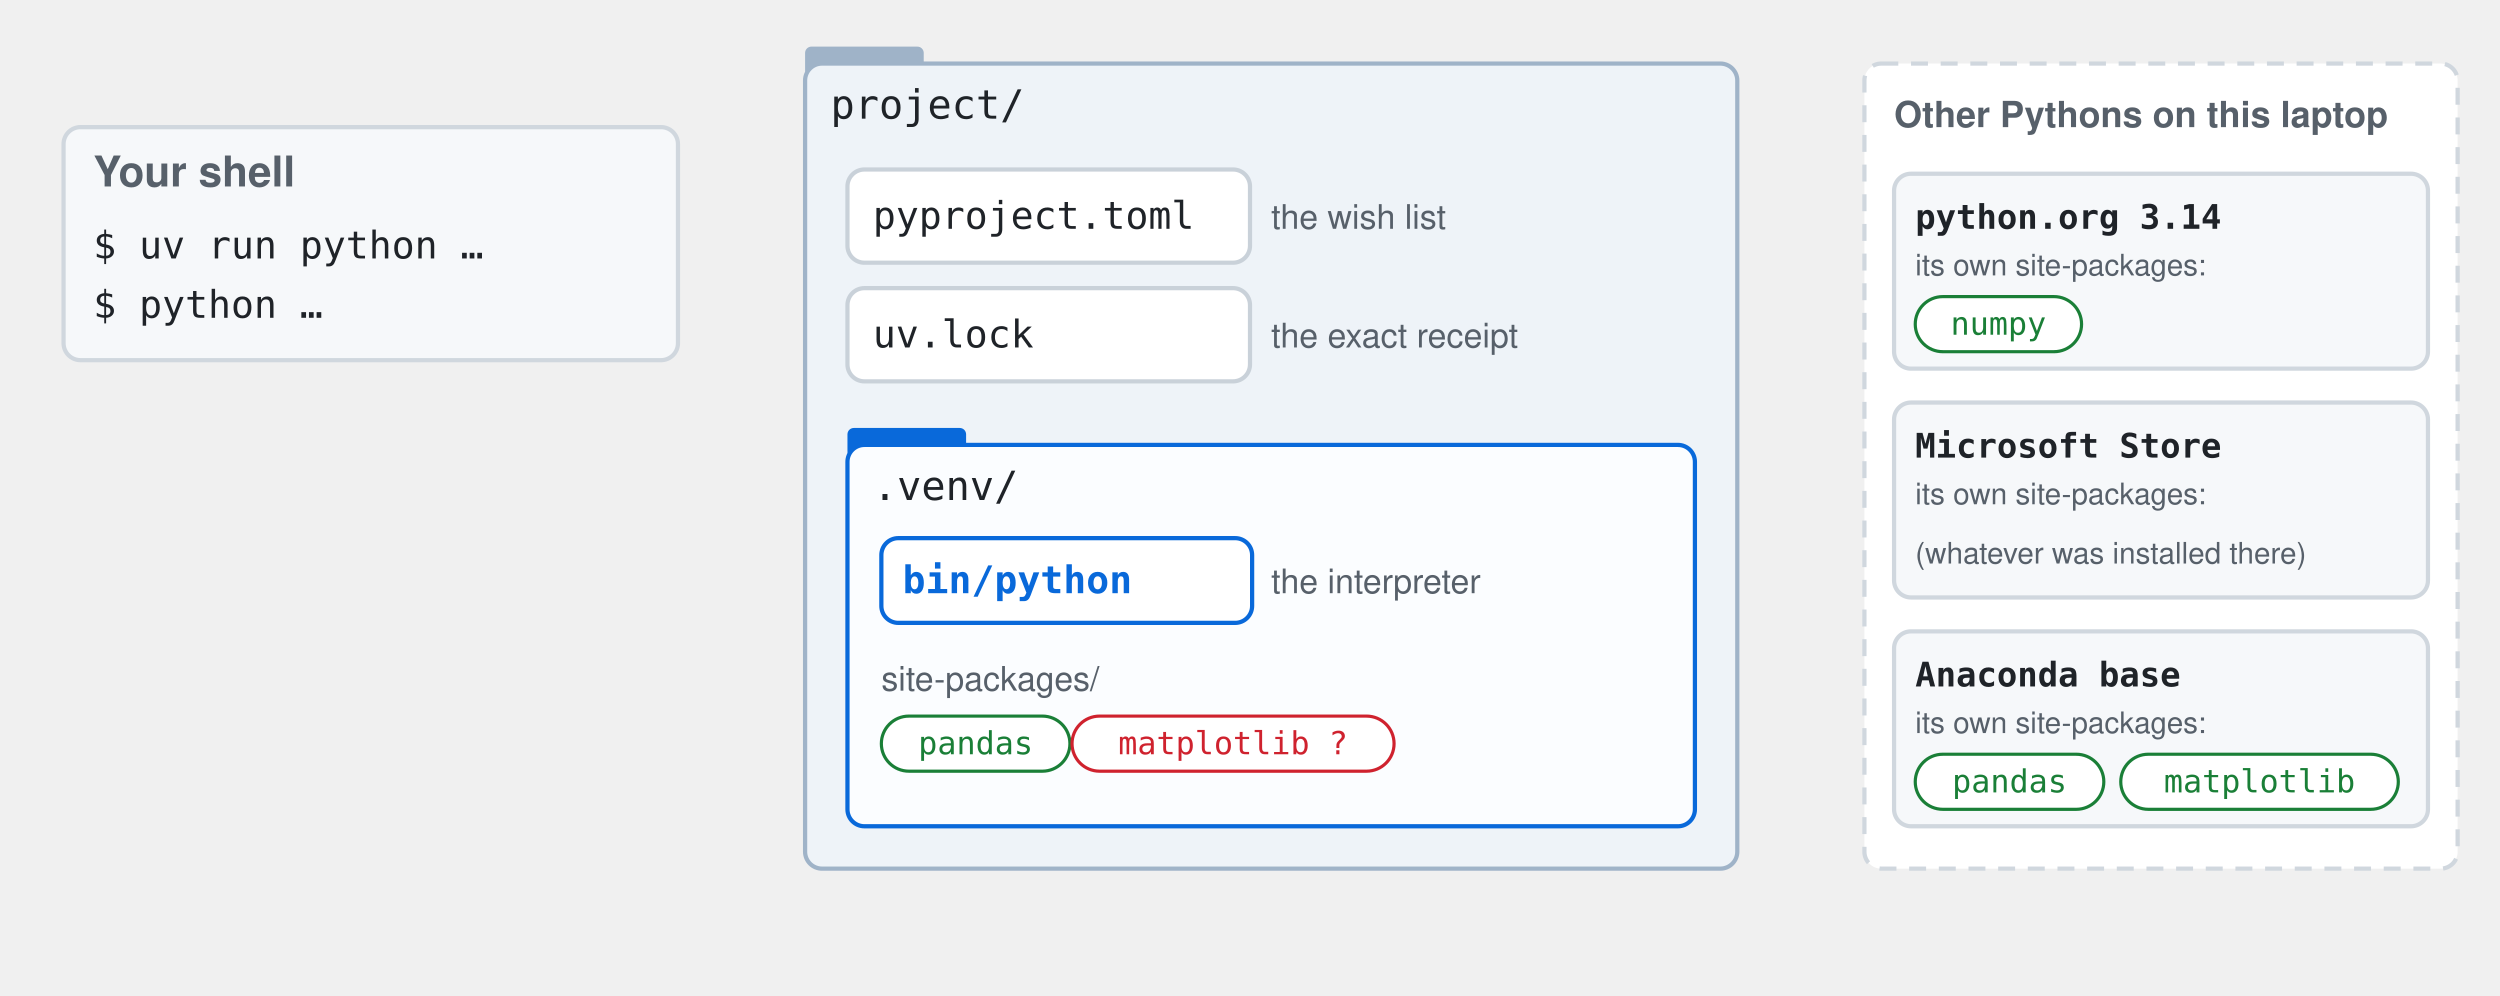
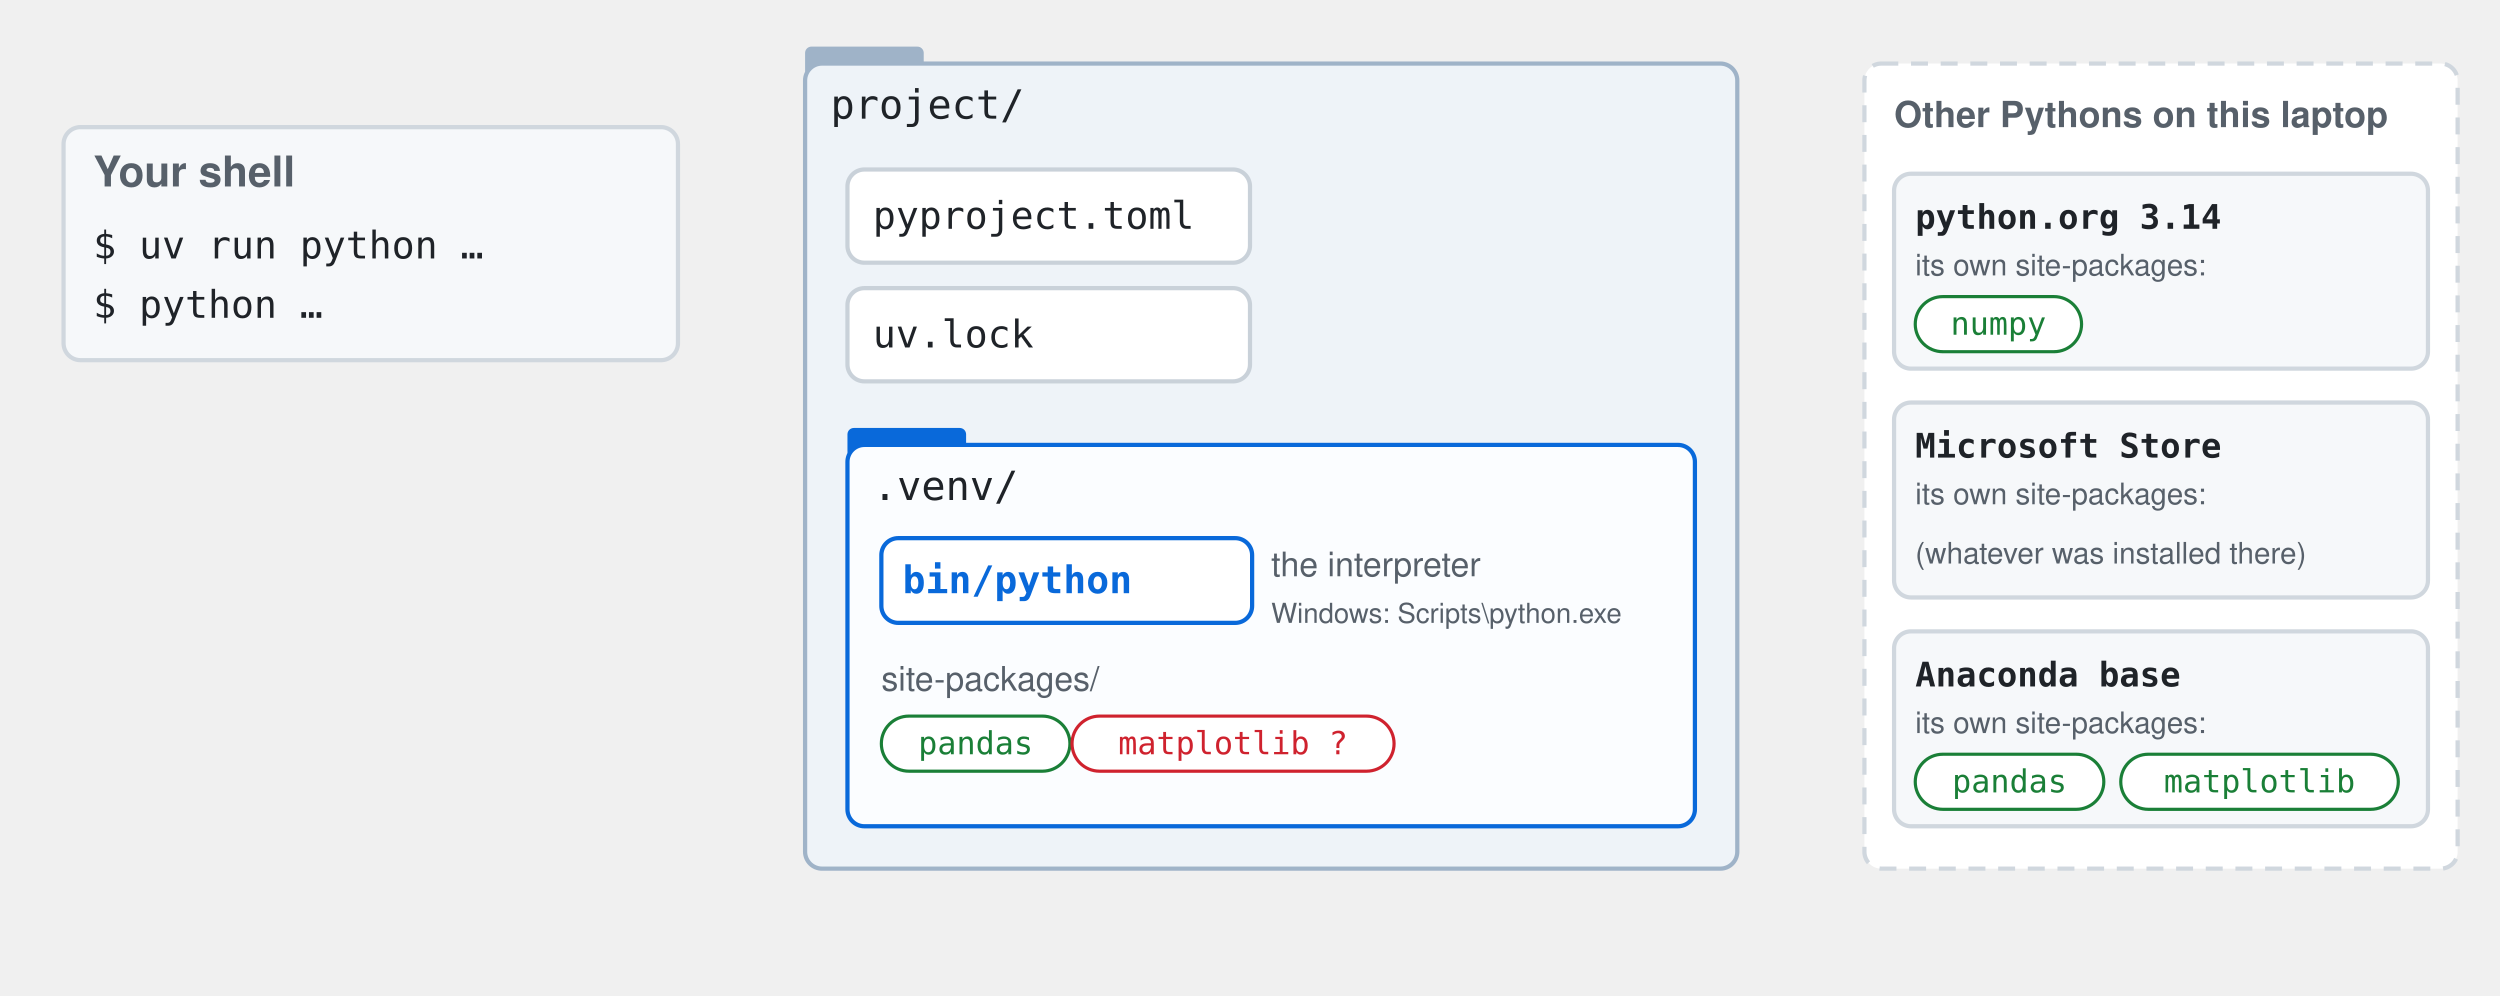
<svg xmlns="http://www.w3.org/2000/svg" width="1180" height="470" viewBox="0 0 1180 470" font-family="-apple-system, BlinkMacSystemFont, 'Segoe UI', Helvetica, Arial, sans-serif" font-size="20" fill="#1f2328">
  <defs>
    <marker id="ah-blue" viewBox="0 0 10 10" refX="9" refY="5" markerWidth="7" markerHeight="7" orient="auto-start-reverse">
      <path d="M0,0 L10,5 L0,10 z" fill="#0969da" />
    </marker>
    <marker id="ah-green" viewBox="0 0 10 10" refX="9" refY="5" markerWidth="7" markerHeight="7" orient="auto-start-reverse">
      <path d="M0,0 L10,5 L0,10 z" fill="#1a7f37" />
    </marker>
    <marker id="ah-red" viewBox="0 0 10 10" refX="9" refY="5" markerWidth="7" markerHeight="7" orient="auto-start-reverse">
      <path d="M0,0 L10,5 L0,10 z" fill="#cf222e" />
    </marker>
    <marker id="ah-purple" viewBox="0 0 10 10" refX="9" refY="5" markerWidth="7" markerHeight="7" orient="auto-start-reverse">
      <path d="M0,0 L10,5 L0,10 z" fill="#8250df" />
    </marker>
    <marker id="ah-ink" viewBox="0 0 10 10" refX="9" refY="5" markerWidth="7" markerHeight="7" orient="auto-start-reverse">
      <path d="M0,0 L10,5 L0,10 z" fill="#57606a" />
    </marker>
    <marker id="ah-orange" viewBox="0 0 10 10" refX="9" refY="5" markerWidth="7" markerHeight="7" orient="auto-start-reverse">
      <path d="M0,0 L10,5 L0,10 z" fill="#bc4c00" />
    </marker>
  </defs>
  <rect x="30" y="60" width="290" height="110" rx="8" fill="#f6f8fa" stroke="#d0d7de" stroke-width="2" />
  <text x="44" y="88" font-size="20" fill="#57606a" font-weight="700" text-anchor="start">Your shell</text>
  <text x="44" y="122" font-family="'SF Mono', Menlo, Consolas, 'DejaVu Sans Mono', monospace" font-size="18" fill="#1f2328" font-weight="400" textLength="183.6" lengthAdjust="spacingAndGlyphs" xml:space="preserve">$ uv run python …</text>
  <text x="44" y="150" font-family="'SF Mono', Menlo, Consolas, 'DejaVu Sans Mono', monospace" font-size="18" fill="#1f2328" font-weight="400" textLength="108.0" lengthAdjust="spacingAndGlyphs" xml:space="preserve">$ python …</text>
  <rect x="380" y="22" width="56" height="14" rx="3" fill="#9fb3c8" />
  <rect x="380" y="30" width="440" height="380" rx="8" fill="#eef3f8" stroke="#9fb3c8" stroke-width="2" />
  <text x="392" y="56" font-family="'SF Mono', Menlo, Consolas, 'DejaVu Sans Mono', monospace" font-size="19" fill="#1f2328" font-weight="400" textLength="91.2" lengthAdjust="spacingAndGlyphs" xml:space="preserve">project/</text>
  <rect x="400" y="80" width="190" height="44" rx="8" fill="#fff" stroke="#c9d1d9" stroke-width="2" />
  <text x="412" y="108" font-family="'SF Mono', Menlo, Consolas, 'DejaVu Sans Mono', monospace" font-size="18" fill="#1f2328" font-weight="400" textLength="151.2" lengthAdjust="spacingAndGlyphs" xml:space="preserve">pyproject.toml</text>
-   <text x="600" y="108" font-size="16" fill="#57606a" font-weight="400" text-anchor="start">the wish list</text>
  <rect x="400" y="136" width="190" height="44" rx="8" fill="#fff" stroke="#c9d1d9" stroke-width="2" />
  <text x="412" y="164" font-family="'SF Mono', Menlo, Consolas, 'DejaVu Sans Mono', monospace" font-size="18" fill="#1f2328" font-weight="400" textLength="75.6" lengthAdjust="spacingAndGlyphs" xml:space="preserve">uv.lock</text>
-   <text x="600" y="164" font-size="16" fill="#57606a" font-weight="400" text-anchor="start">the exact receipt</text>
  <rect x="400" y="202" width="56" height="14" rx="3" fill="#0969da" />
  <rect x="400" y="210" width="400" height="180" rx="8" fill="#fbfdff" stroke="#0969da" stroke-width="2" />
  <text x="412" y="236" font-family="'SF Mono', Menlo, Consolas, 'DejaVu Sans Mono', monospace" font-size="19" fill="#1f2328" font-weight="400" textLength="68.4" lengthAdjust="spacingAndGlyphs" xml:space="preserve">.venv/</text>
  <rect x="416" y="254" width="175" height="40" rx="8" fill="#fff" stroke="#0969da" stroke-width="2" />
  <text x="426" y="280" font-family="'SF Mono', Menlo, Consolas, 'DejaVu Sans Mono', monospace" font-size="18" fill="#0969da" font-weight="700" textLength="108.0" lengthAdjust="spacingAndGlyphs" xml:space="preserve">bin/python</text>
-   <text x="600" y="280" font-size="16" fill="#57606a" font-weight="400" text-anchor="start">the interpreter</text>
+   <text x="600" y="272" font-size="16" fill="#57606a" font-weight="400" text-anchor="start">the interpreter</text>
+   <text x="600" y="294" font-size="13" fill="#57606a" font-weight="400" text-anchor="start">Windows: Scripts\python.exe</text>
  <text x="416" y="326" font-size="16" fill="#57606a" font-weight="400" text-anchor="start">site-packages/</text>
  <rect x="416" y="338" width="89.0" height="26" rx="13" fill="#fff" stroke="#1a7f37" stroke-width="1.5" />
  <text x="460.5" y="356" text-anchor="middle" font-family="'SF Mono', Menlo, Consolas, 'DejaVu Sans Mono', monospace" font-size="15" fill="#1a7f37">pandas</text>
  <rect x="506" y="338" width="152.0" height="26" rx="13" fill="#fff" stroke="#cf222e" stroke-width="1.5" />
  <text x="582.0" y="356" text-anchor="middle" font-family="'SF Mono', Menlo, Consolas, 'DejaVu Sans Mono', monospace" font-size="15" fill="#cf222e">matplotlib ?</text>
  <rect x="880" y="30" width="280" height="380" rx="8" fill="#fff" stroke="#d0d7de" stroke-width="2" stroke-dasharray="8 6" />
  <text x="894" y="60" font-size="17" fill="#57606a" font-weight="700" text-anchor="start">Other Pythons on this laptop</text>
  <rect x="894" y="82" width="252" height="92" rx="8" fill="#f6f8fa" stroke="#d0d7de" stroke-width="2" />
  <text x="904" y="108" font-family="'SF Mono', Menlo, Consolas, 'DejaVu Sans Mono', monospace" font-size="16" fill="#1f2328" font-weight="700" textLength="144.0" lengthAdjust="spacingAndGlyphs" xml:space="preserve">python.org 3.14</text>
  <text x="904" y="130" font-size="14" fill="#57606a" font-weight="400" text-anchor="start">its own site-packages:</text>
  <rect x="904" y="140" width="78.5" height="26" rx="13" fill="#fff" stroke="#1a7f37" stroke-width="1.5" />
  <text x="943.25" y="158" text-anchor="middle" font-family="'SF Mono', Menlo, Consolas, 'DejaVu Sans Mono', monospace" font-size="15" fill="#1a7f37">numpy</text>
  <rect x="894" y="190" width="252" height="92" rx="8" fill="#f6f8fa" stroke="#d0d7de" stroke-width="2" />
  <text x="904" y="216" font-family="'SF Mono', Menlo, Consolas, 'DejaVu Sans Mono', monospace" font-size="16" fill="#1f2328" font-weight="700" textLength="144.0" lengthAdjust="spacingAndGlyphs" xml:space="preserve">Microsoft Store</text>
  <text x="904" y="238" font-size="14" fill="#57606a" font-weight="400" text-anchor="start">its own site-packages:</text>
  <text x="904" y="266" font-size="14" fill="#57606a" font-weight="400" text-anchor="start">(whatever was installed there)</text>
  <rect x="894" y="298" width="252" height="92" rx="8" fill="#f6f8fa" stroke="#d0d7de" stroke-width="2" />
  <text x="904" y="324" font-family="'SF Mono', Menlo, Consolas, 'DejaVu Sans Mono', monospace" font-size="16" fill="#1f2328" font-weight="700" textLength="124.8" lengthAdjust="spacingAndGlyphs" xml:space="preserve">Anaconda base</text>
  <text x="904" y="346" font-size="14" fill="#57606a" font-weight="400" text-anchor="start">its own site-packages:</text>
  <rect x="904" y="356" width="89.0" height="26" rx="13" fill="#fff" stroke="#1a7f37" stroke-width="1.5" />
  <text x="948.5" y="374" text-anchor="middle" font-family="'SF Mono', Menlo, Consolas, 'DejaVu Sans Mono', monospace" font-size="15" fill="#1a7f37">pandas</text>
  <rect x="1001.0" y="356" width="131.0" height="26" rx="13" fill="#fff" stroke="#1a7f37" stroke-width="1.5" />
  <text x="1066.5" y="374" text-anchor="middle" font-family="'SF Mono', Menlo, Consolas, 'DejaVu Sans Mono', monospace" font-size="15" fill="#1a7f37">matplotlib</text>
</svg>
